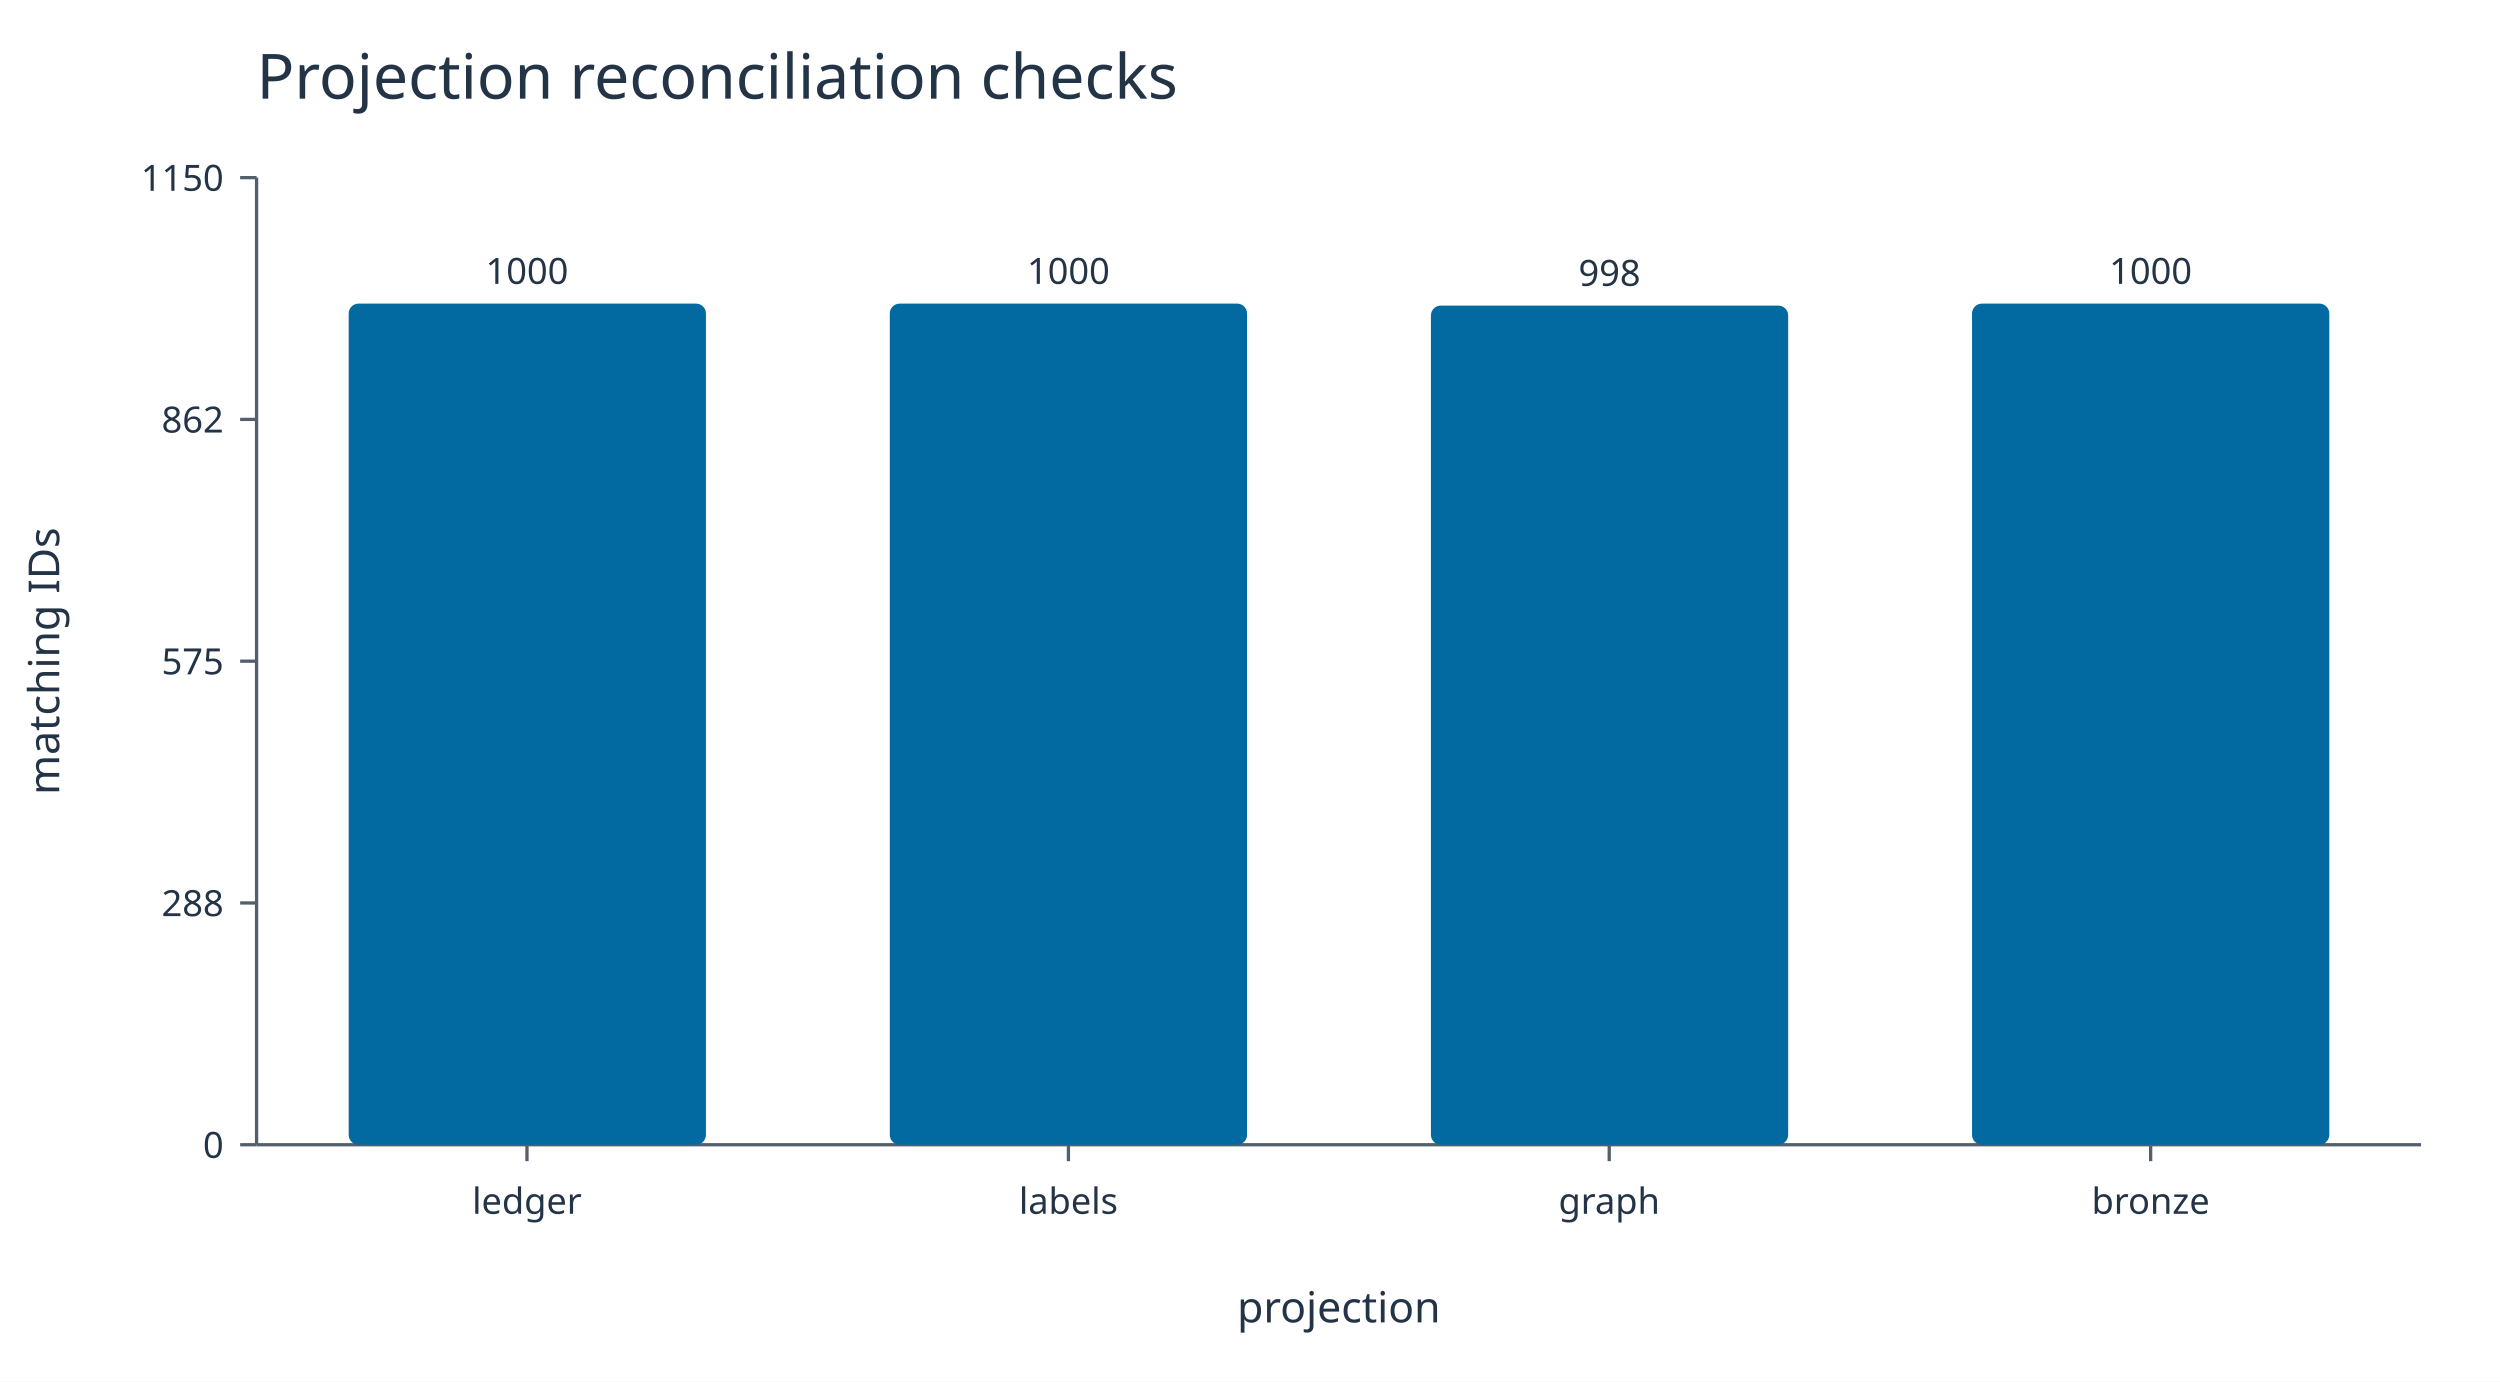
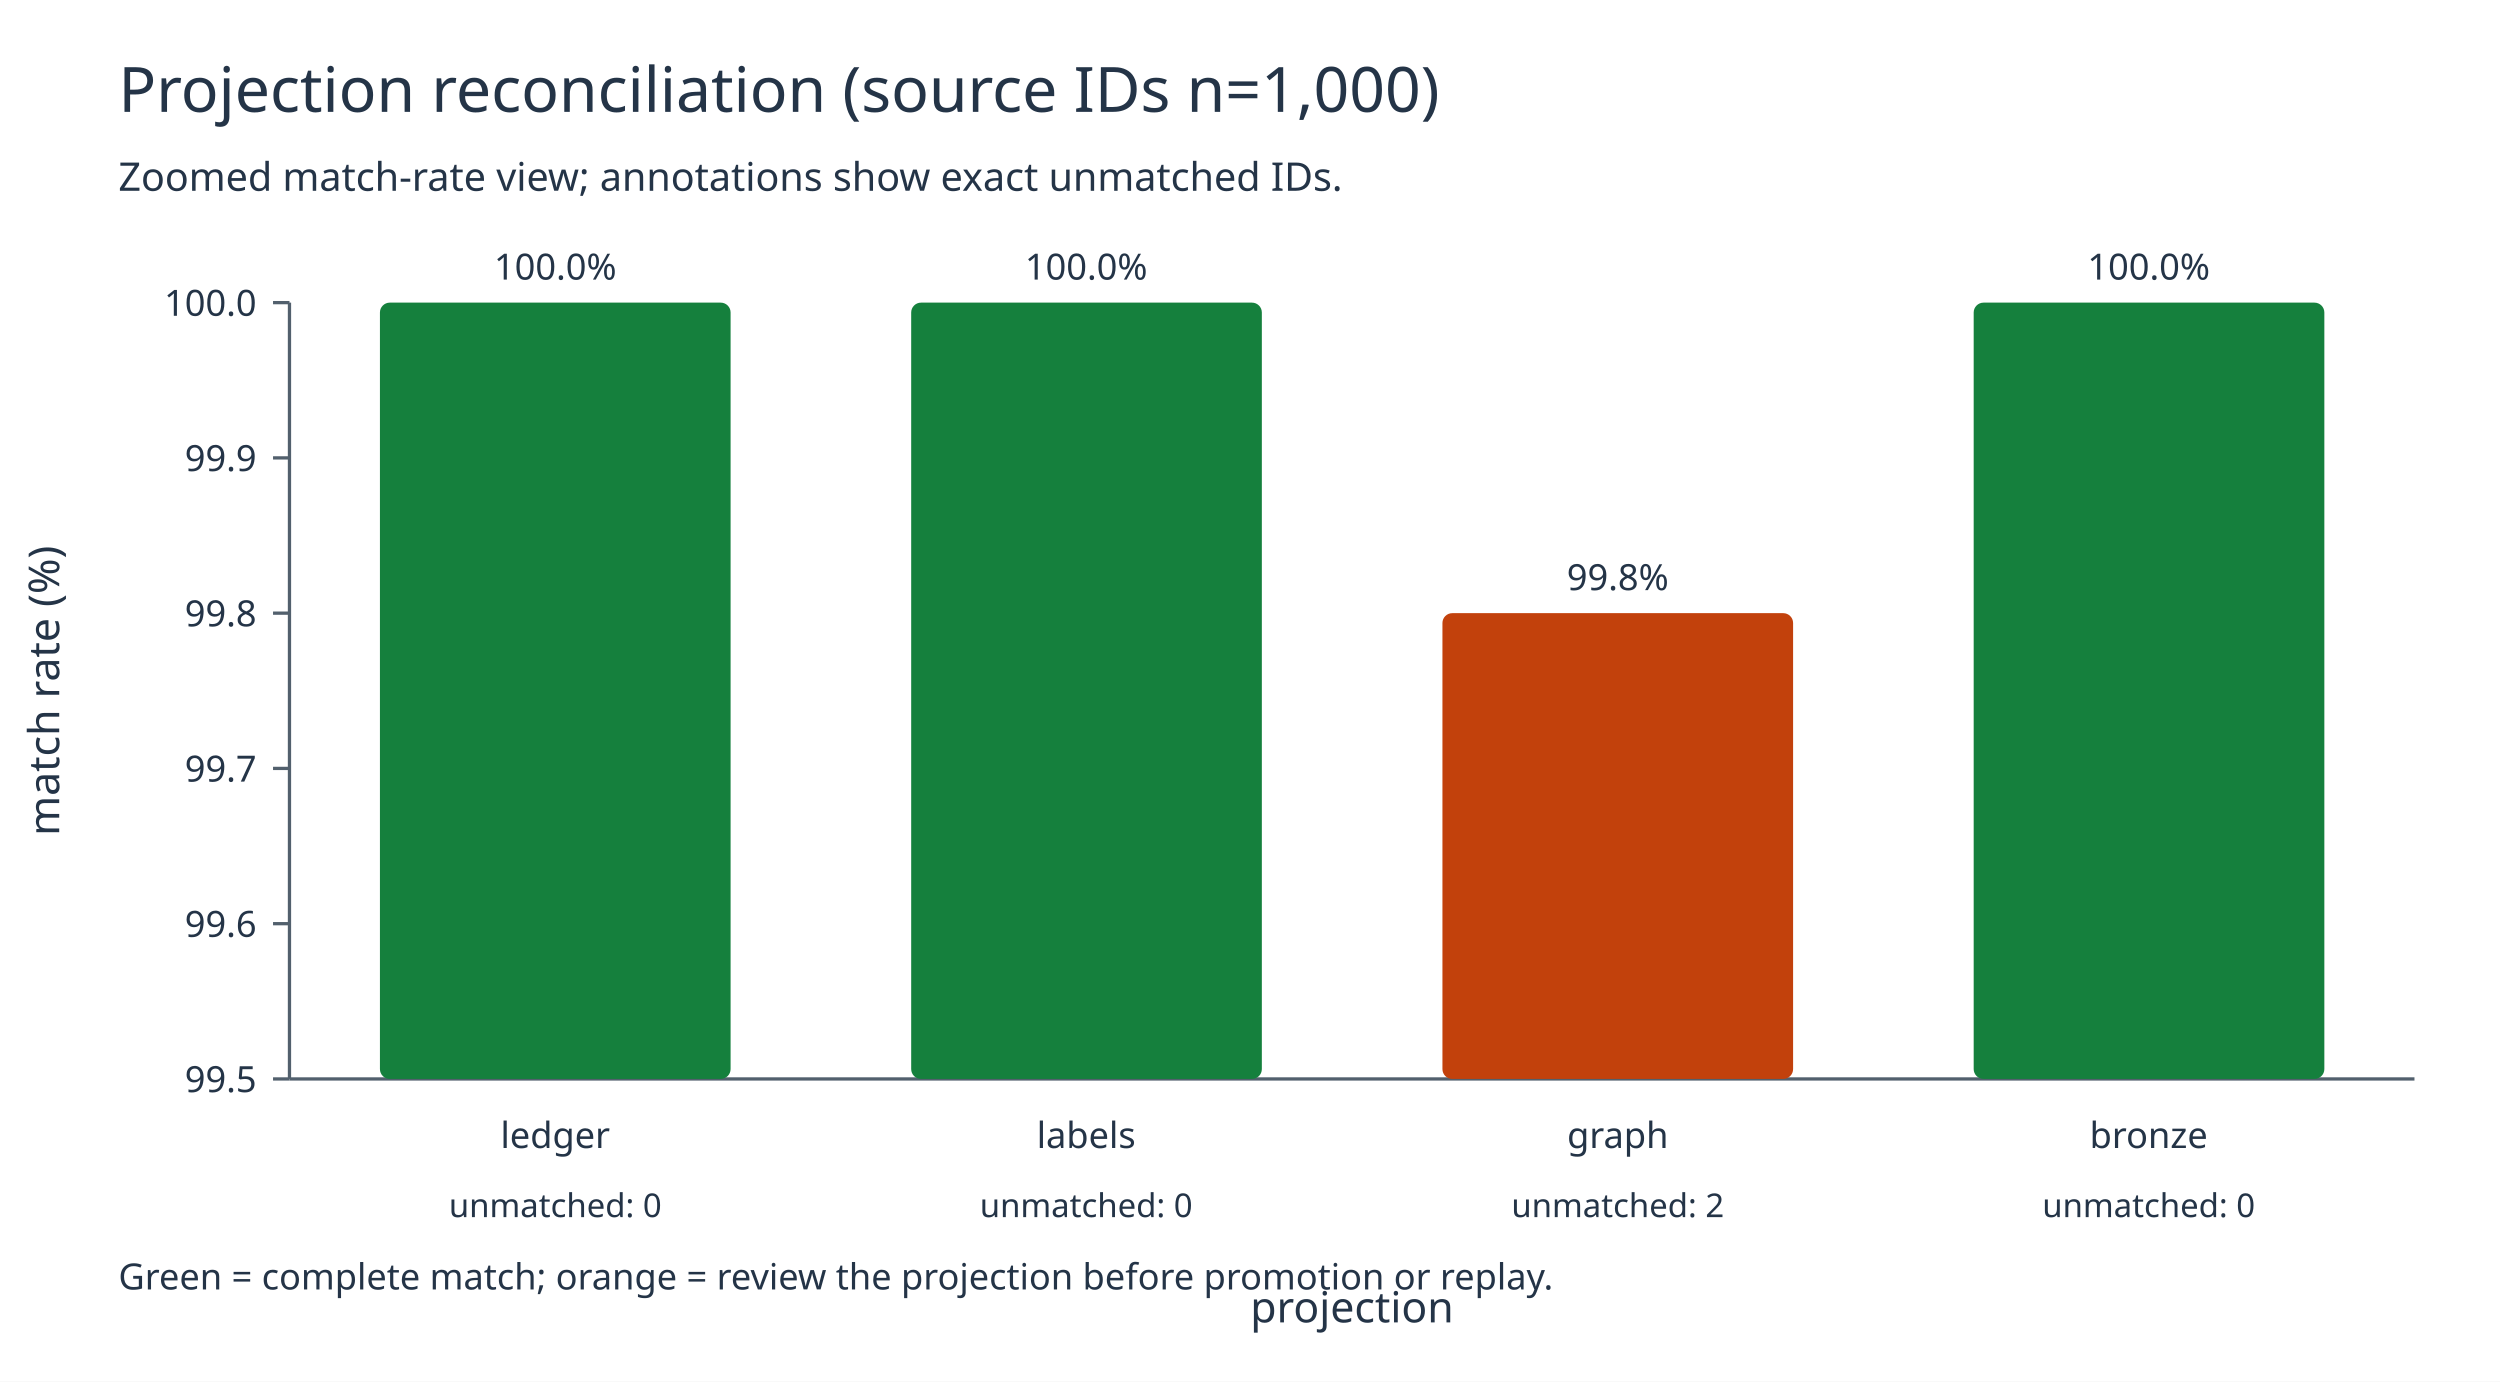
<svg xmlns="http://www.w3.org/2000/svg" viewBox="0 0 760 420">
  <rect width="100%" height="100%" fill="#ffffff" />
-   <text x="78.0" y="30.0" font-family="sans-serif" font-size="19" text-anchor="start" fill="#243447">Projection reconciliation checks</text>
-   <line x1="78" y1="54" x2="78" y2="348" stroke="#52606d" />
-   <line x1="78" y1="348" x2="736" y2="348" stroke="#52606d" />
-   <text x="407.0" y="402.0" font-family="sans-serif" font-size="13" text-anchor="middle" fill="#243447">projection</text>
-   <text x="18" y="201.0" font-family="sans-serif" font-size="13" text-anchor="middle" transform="rotate(-90 18 201.0)" fill="#243447">matching IDs</text>
-   <line x1="73" y1="348.0" x2="78" y2="348.0" stroke="#52606d" />
-   <text x="68.0" y="352.0" font-family="sans-serif" font-size="11" text-anchor="end" fill="#243447">0</text>
-   <line x1="73" y1="274.5" x2="78" y2="274.5" stroke="#52606d" />
-   <text x="68.0" y="278.5" font-family="sans-serif" font-size="11" text-anchor="end" fill="#243447">288</text>
-   <line x1="73" y1="201.0" x2="78" y2="201.0" stroke="#52606d" />
-   <text x="68.0" y="205.0" font-family="sans-serif" font-size="11" text-anchor="end" fill="#243447">575</text>
-   <line x1="73" y1="127.5" x2="78" y2="127.5" stroke="#52606d" />
-   <text x="68.0" y="131.5" font-family="sans-serif" font-size="11" text-anchor="end" fill="#243447">862</text>
-   <line x1="73" y1="54.0" x2="78" y2="54.0" stroke="#52606d" />
-   <text x="68.0" y="58.0" font-family="sans-serif" font-size="11" text-anchor="end" fill="#243447">1150</text>
-   <line x1="160.2" y1="348" x2="160.2" y2="353" stroke="#52606d" />
-   <text x="160.2" y="369.0" font-family="sans-serif" font-size="11" text-anchor="middle" fill="#243447">ledger</text>
-   <line x1="324.8" y1="348" x2="324.8" y2="353" stroke="#52606d" />
-   <text x="324.8" y="369.0" font-family="sans-serif" font-size="11" text-anchor="middle" fill="#243447">labels</text>
-   <line x1="489.2" y1="348" x2="489.2" y2="353" stroke="#52606d" />
-   <text x="489.2" y="369.0" font-family="sans-serif" font-size="11" text-anchor="middle" fill="#243447">graph</text>
-   <line x1="653.8" y1="348" x2="653.8" y2="353" stroke="#52606d" />
-   <text x="653.8" y="369.0" font-family="sans-serif" font-size="11" text-anchor="middle" fill="#243447">bronze</text>
-   <rect x="106.0" y="92.3" width="108.6" height="255.7" fill="#0369a1" rx="3" />
-   <text x="160.2" y="86.3" font-family="sans-serif" font-size="11" text-anchor="middle" fill="#243447">1000</text>
-   <rect x="270.5" y="92.3" width="108.6" height="255.7" fill="#0369a1" rx="3" />
-   <text x="324.8" y="86.3" font-family="sans-serif" font-size="11" text-anchor="middle" fill="#243447">1000</text>
-   <rect x="435.0" y="92.9" width="108.6" height="255.1" fill="#0369a1" rx="3" />
-   <text x="489.3" y="86.9" font-family="sans-serif" font-size="11" text-anchor="middle" fill="#243447">998</text>
-   <rect x="599.5" y="92.3" width="108.6" height="255.7" fill="#0369a1" rx="3" />
-   <text x="653.8" y="86.3" font-family="sans-serif" font-size="11" text-anchor="middle" fill="#243447">1000</text>
+   <text x="36.0" y="34.0" font-family="sans-serif" font-size="19" text-anchor="start" fill="#243447">Projection reconciliation (source IDs n=1,000)</text>
+   <text x="36.0" y="58.0" font-family="sans-serif" font-size="12" text-anchor="start" fill="#243447">Zoomed match-rate view; annotations show exact unmatched IDs.</text>
+   <line x1="88" y1="92" x2="88" y2="328" stroke="#52606d" />
+   <line x1="88" y1="328" x2="734" y2="328" stroke="#52606d" />
+   <text x="411.0" y="402.0" font-family="sans-serif" font-size="13" text-anchor="middle" fill="#243447">projection</text>
+   <text x="18" y="210.0" font-family="sans-serif" font-size="13" text-anchor="middle" transform="rotate(-90 18 210.0)" fill="#243447">match rate (%)</text>
+   <line x1="83" y1="328.0" x2="88" y2="328.0" stroke="#52606d" />
+   <text x="78.0" y="332.0" font-family="sans-serif" font-size="11" text-anchor="end" fill="#243447">99.5</text>
+   <line x1="83" y1="280.8" x2="88" y2="280.8" stroke="#52606d" />
+   <text x="78.0" y="284.8" font-family="sans-serif" font-size="11" text-anchor="end" fill="#243447">99.6</text>
+   <line x1="83" y1="233.6" x2="88" y2="233.6" stroke="#52606d" />
+   <text x="78.0" y="237.6" font-family="sans-serif" font-size="11" text-anchor="end" fill="#243447">99.7</text>
+   <line x1="83" y1="186.4" x2="88" y2="186.4" stroke="#52606d" />
+   <text x="78.0" y="190.4" font-family="sans-serif" font-size="11" text-anchor="end" fill="#243447">99.8</text>
+   <line x1="83" y1="139.2" x2="88" y2="139.2" stroke="#52606d" />
+   <text x="78.0" y="143.2" font-family="sans-serif" font-size="11" text-anchor="end" fill="#243447">99.9</text>
+   <line x1="83" y1="92.0" x2="88" y2="92.0" stroke="#52606d" />
+   <text x="78.0" y="96.0" font-family="sans-serif" font-size="11" text-anchor="end" fill="#243447">100.0</text>
+   <rect x="115.5" y="92.0" width="106.6" height="236.0" fill="#15803d" rx="3" />
+   <text x="168.8" y="85.0" font-family="sans-serif" font-size="11" text-anchor="middle" fill="#243447">100.0%</text>
+   <text x="168.8" y="349.0" font-family="sans-serif" font-size="11" text-anchor="middle" fill="#243447">ledger</text>
+   <text x="168.8" y="370.0" font-family="sans-serif" font-size="10" text-anchor="middle" fill="#243447">unmatched: 0</text>
+   <rect x="277.0" y="92.0" width="106.6" height="236.0" fill="#15803d" rx="3" />
+   <text x="330.2" y="85.0" font-family="sans-serif" font-size="11" text-anchor="middle" fill="#243447">100.0%</text>
+   <text x="330.2" y="349.0" font-family="sans-serif" font-size="11" text-anchor="middle" fill="#243447">labels</text>
+   <text x="330.2" y="370.0" font-family="sans-serif" font-size="10" text-anchor="middle" fill="#243447">unmatched: 0</text>
+   <rect x="438.5" y="186.4" width="106.6" height="141.6" fill="#c2410c" rx="3" />
+   <text x="491.8" y="179.4" font-family="sans-serif" font-size="11" text-anchor="middle" fill="#243447">99.8%</text>
+   <text x="491.8" y="349.0" font-family="sans-serif" font-size="11" text-anchor="middle" fill="#243447">graph</text>
+   <text x="491.8" y="370.0" font-family="sans-serif" font-size="10" text-anchor="middle" fill="#243447">unmatched: 2</text>
+   <rect x="600.0" y="92.0" width="106.6" height="236.0" fill="#15803d" rx="3" />
+   <text x="653.2" y="85.0" font-family="sans-serif" font-size="11" text-anchor="middle" fill="#243447">100.0%</text>
+   <text x="653.2" y="349.0" font-family="sans-serif" font-size="11" text-anchor="middle" fill="#243447">bronze</text>
+   <text x="653.2" y="370.0" font-family="sans-serif" font-size="10" text-anchor="middle" fill="#243447">unmatched: 0</text>
+   <text x="36.0" y="392.0" font-family="sans-serif" font-size="11" text-anchor="start" fill="#243447">Green = complete match; orange = review the projection before promotion or replay.</text>
</svg>
